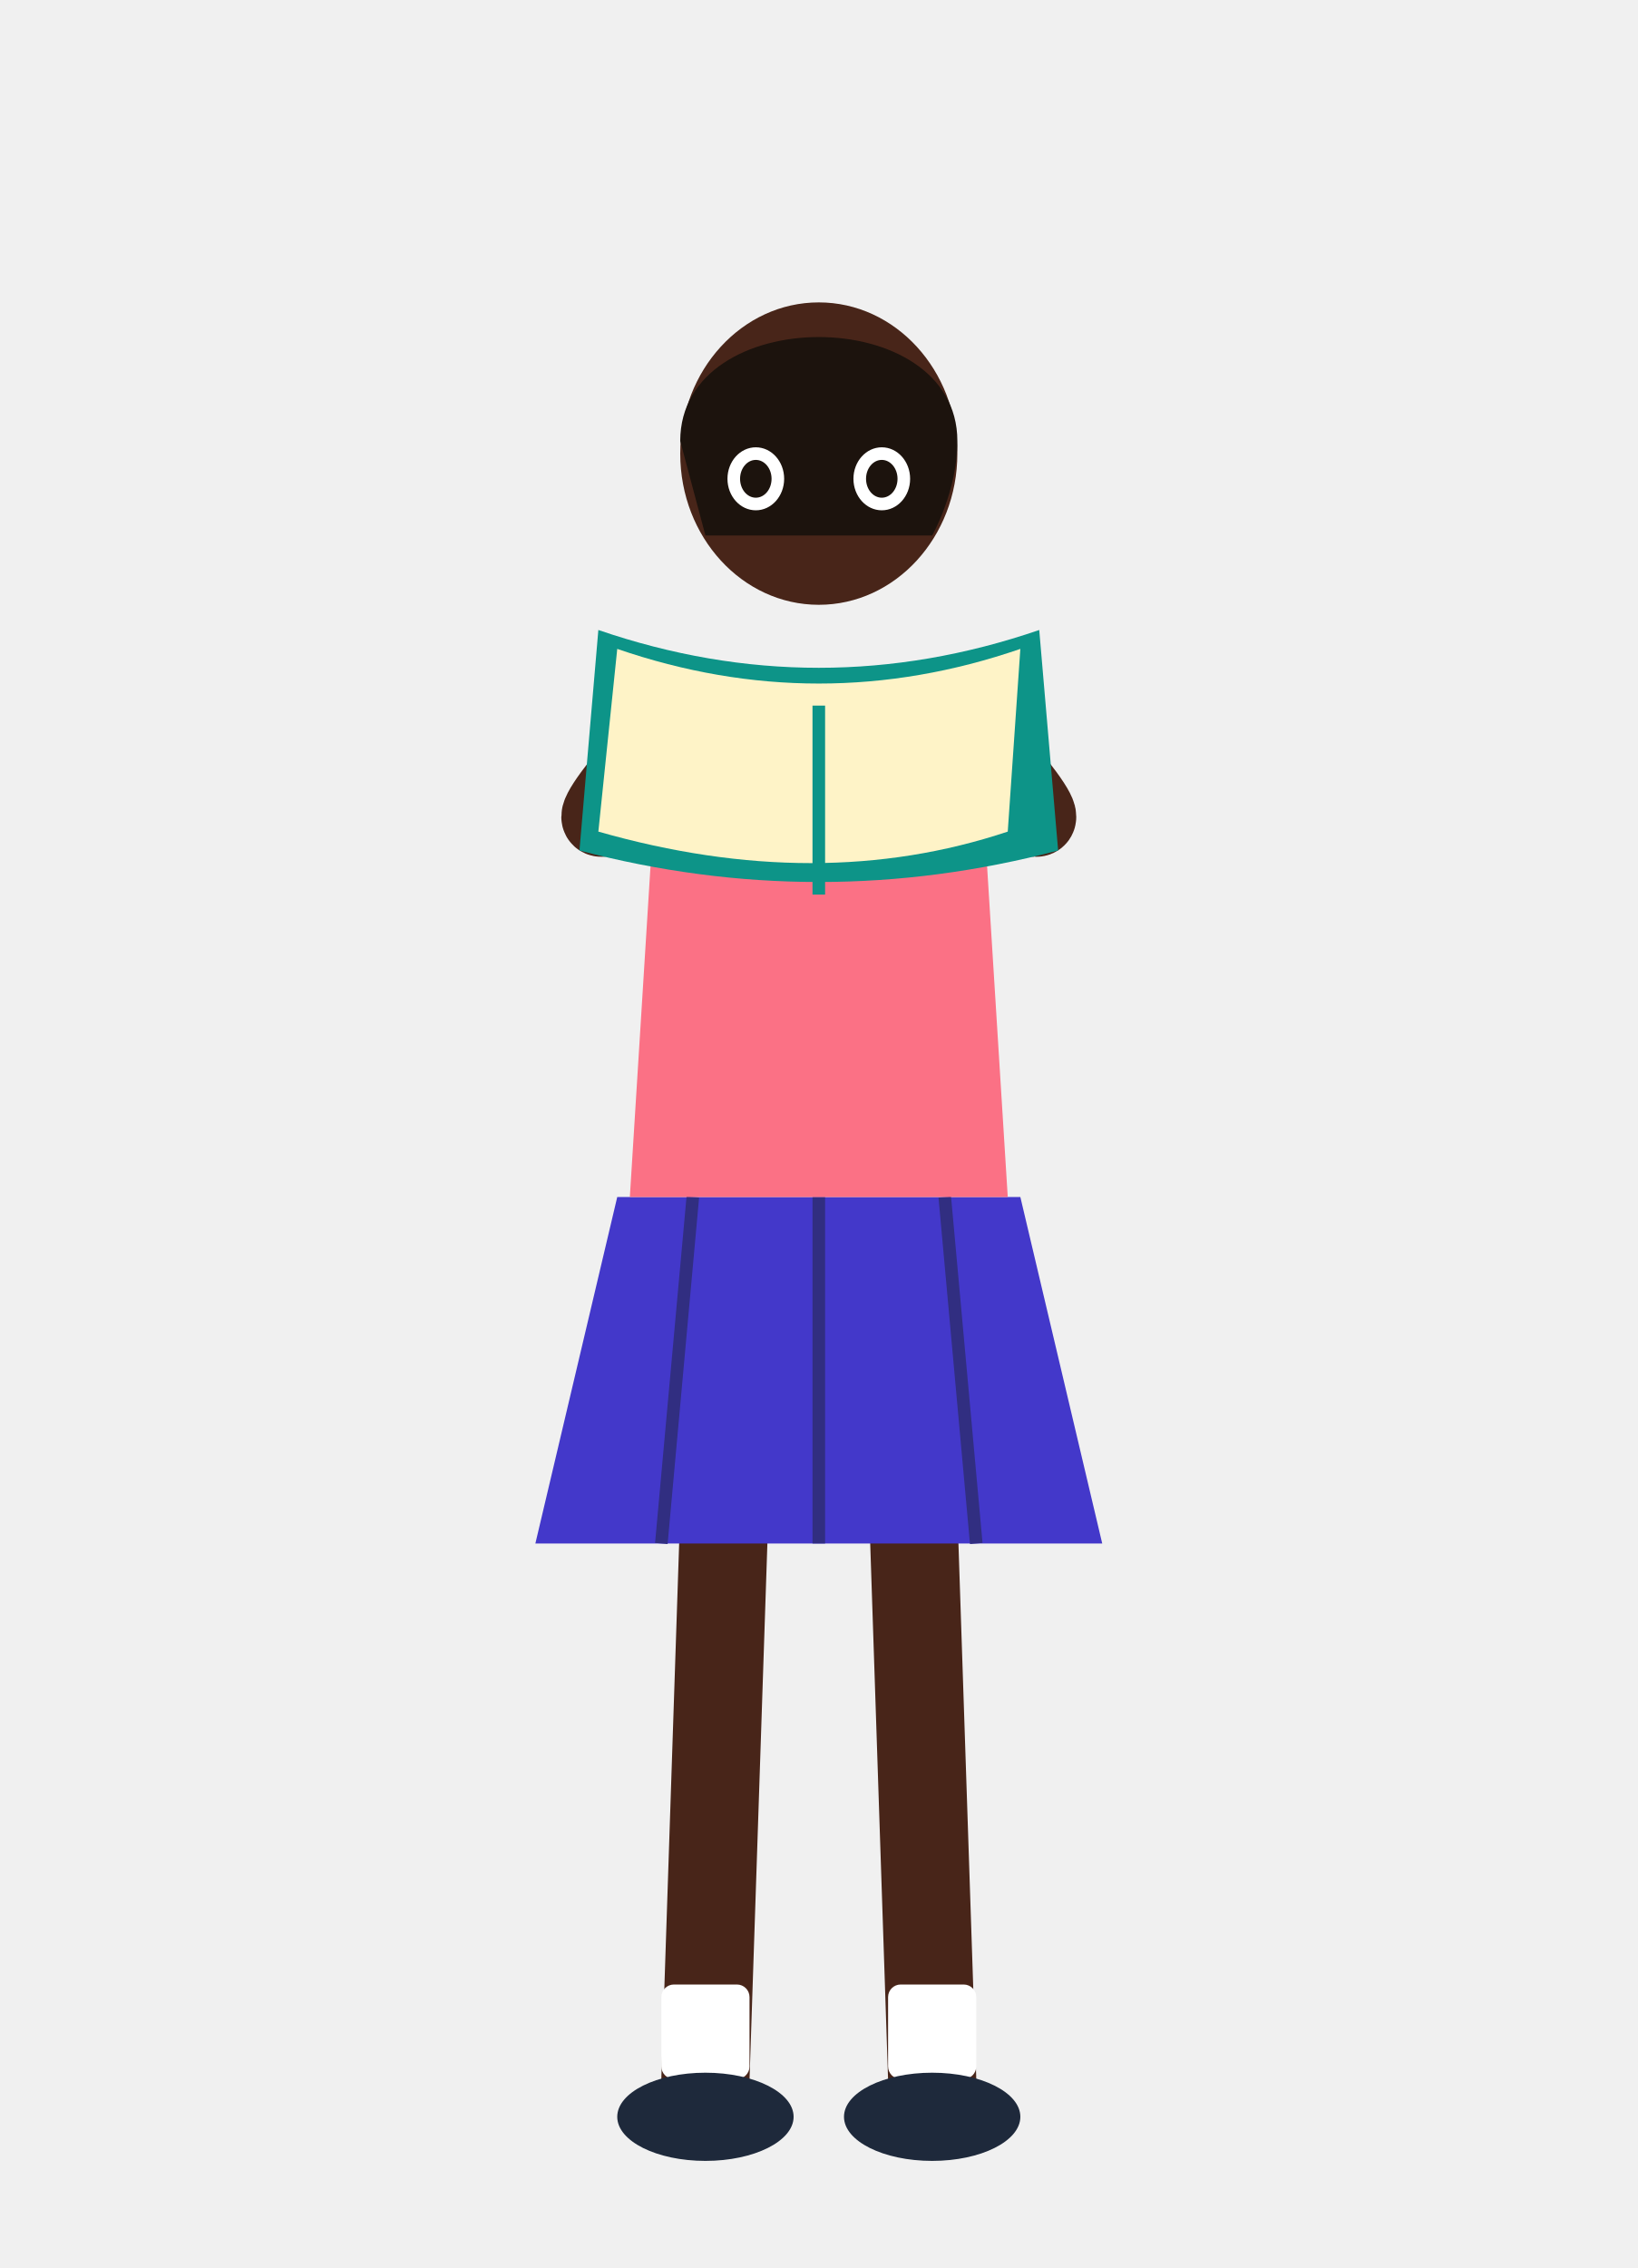
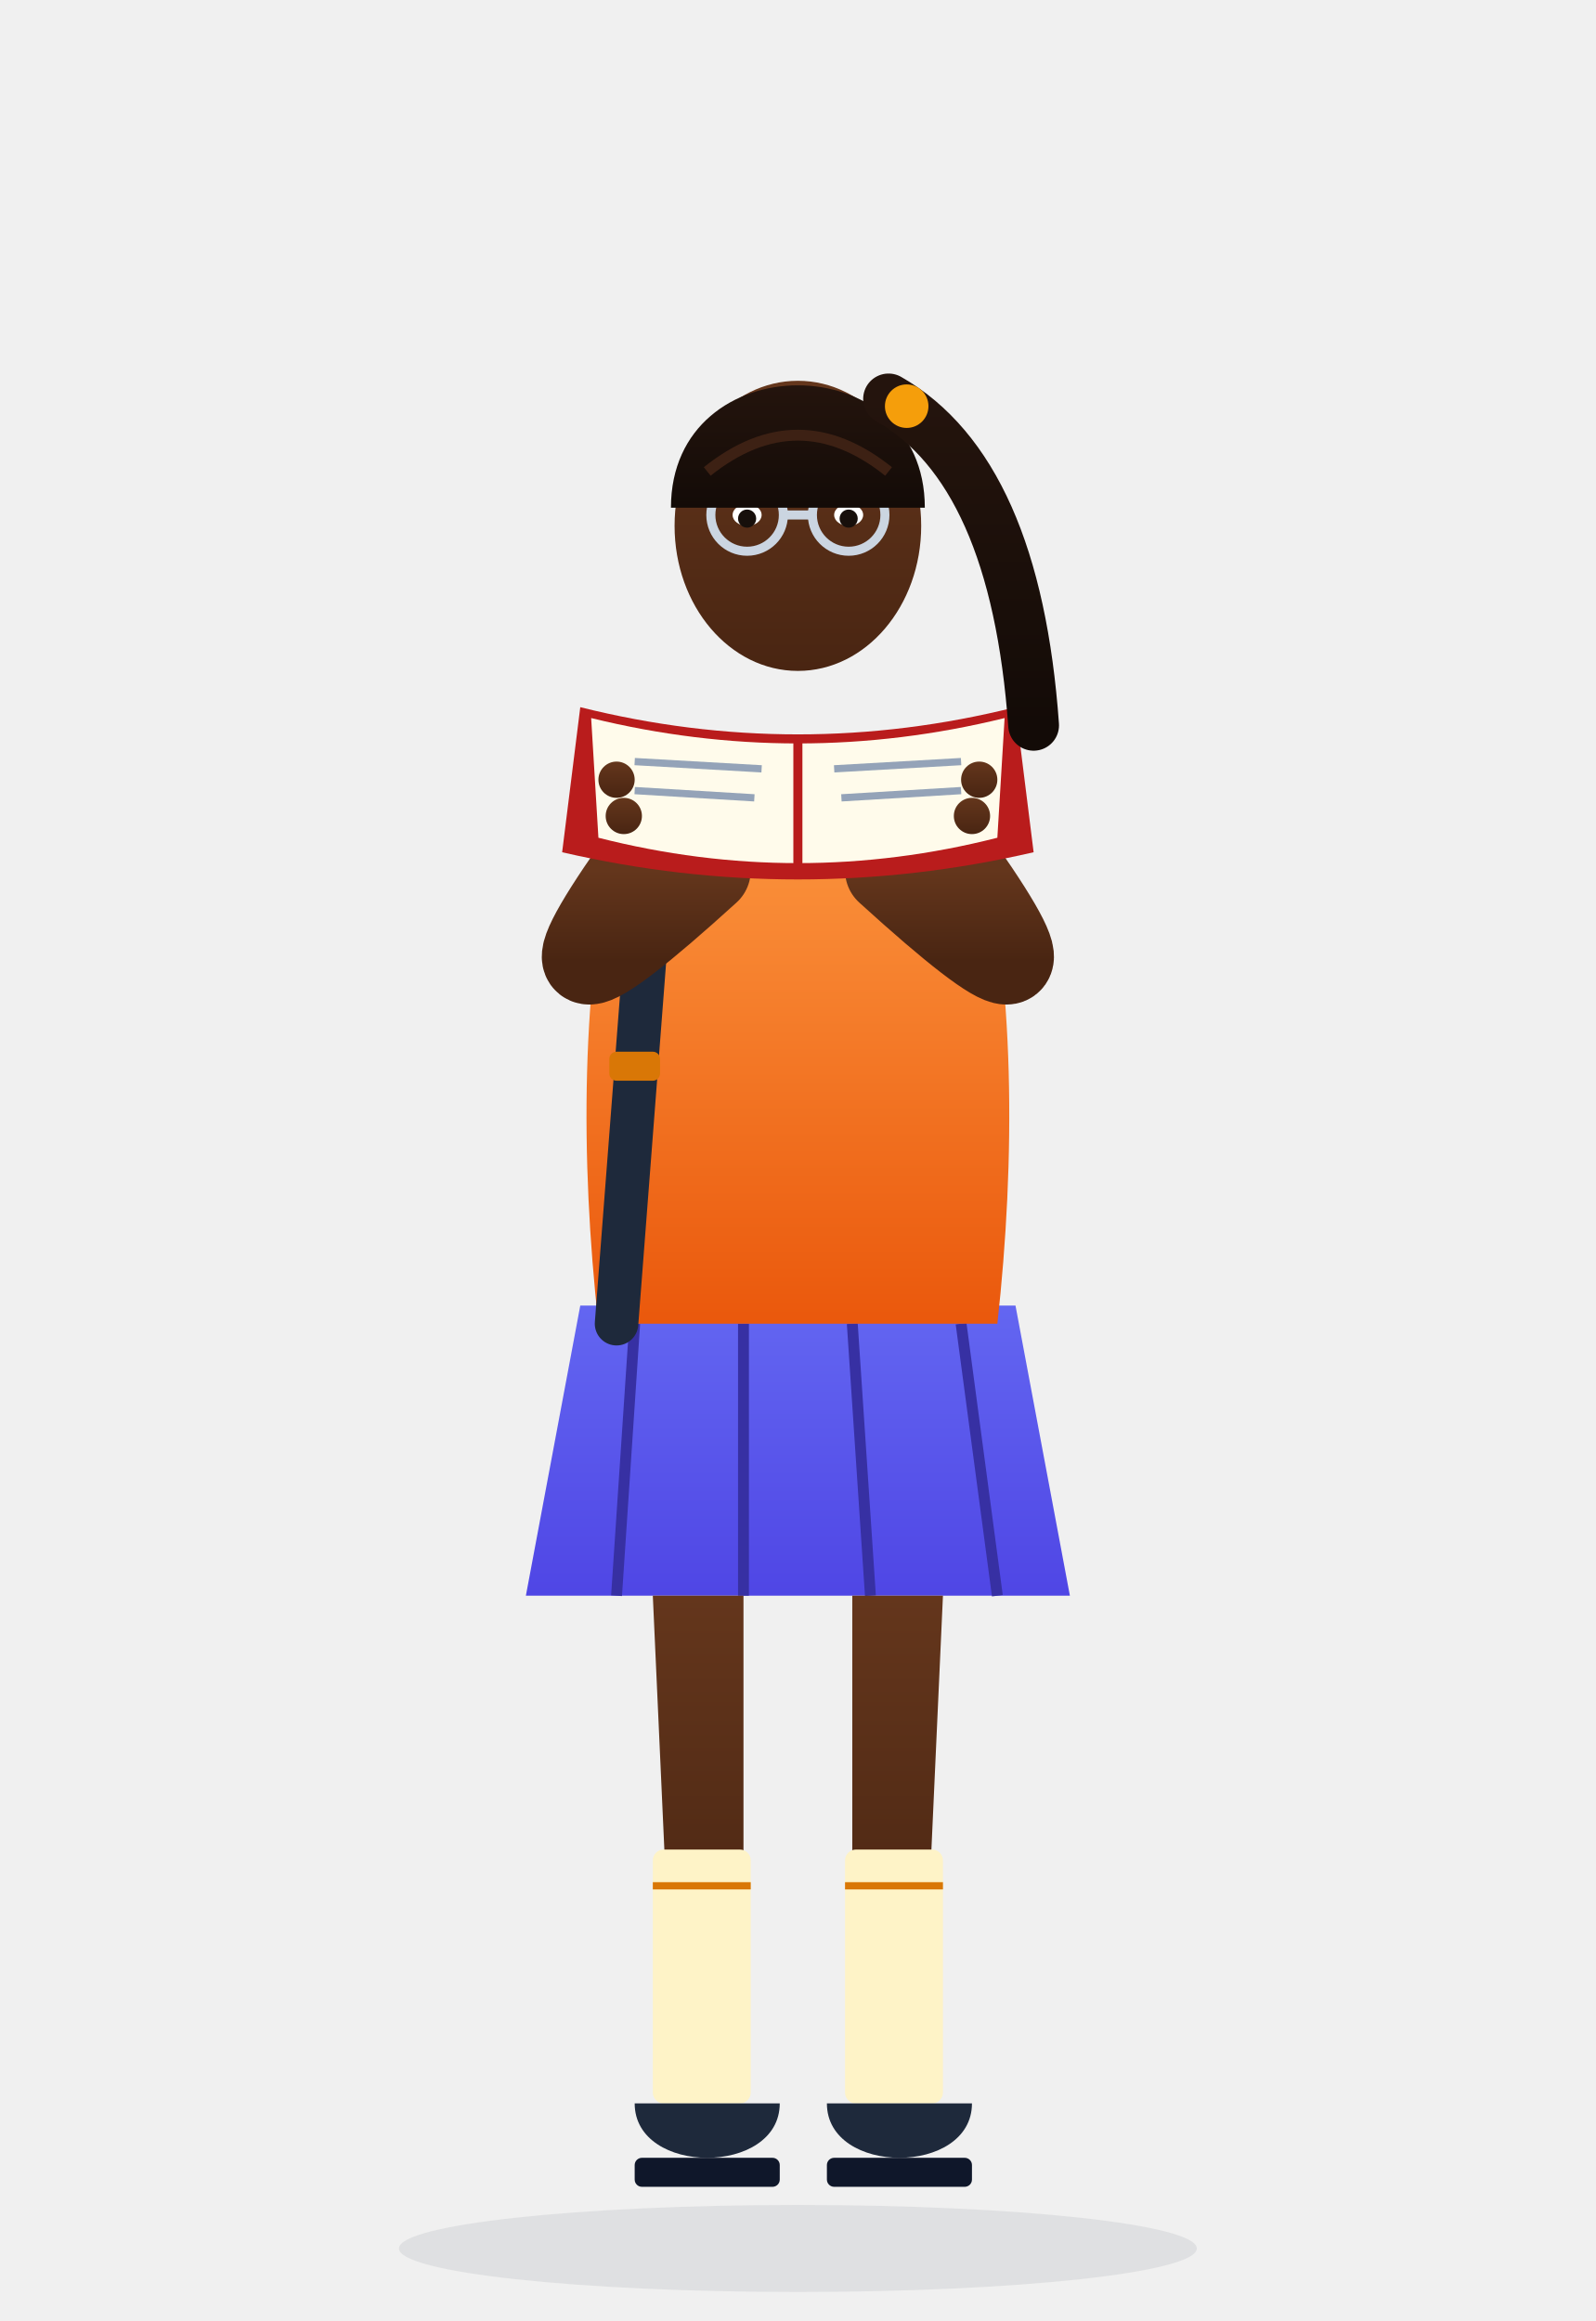
- <svg xmlns="http://www.w3.org/2000/svg" viewBox="0 0 260 360" fill="none">
-   <g class="character">
-     <line x1="115" y1="240" x2="112" y2="330" stroke="#482519" stroke-width="14" stroke-linecap="round" />
-     <line x1="145" y1="240" x2="148" y2="330" stroke="#482519" stroke-width="14" stroke-linecap="round" />
-     <rect x="105" y="315" width="14" height="15" rx="2" fill="#FFFFFF" />
-     <rect x="141" y="315" width="14" height="15" rx="2" fill="#FFFFFF" />
-     <ellipse cx="112" cy="336" rx="14" ry="7" fill="#1E293B" />
-     <ellipse cx="148" cy="336" rx="14" ry="7" fill="#1E293B" />
-     <path d="M98 190 L162 190 L175 245 L85 245 Z" fill="#4338CA" />
-     <line x1="110" y1="190" x2="105" y2="245" stroke="#312E81" stroke-width="2" />
-     <line x1="130" y1="190" x2="130" y2="245" stroke="#312E81" stroke-width="2" />
-     <line x1="150" y1="190" x2="155" y2="245" stroke="#312E81" stroke-width="2" />
-     <path d="M105 110 L155 110 L160 190 L100 190 Z" fill="#FB7185" />
-     <path d="M120 110 L130 130 L140 110" fill="#E11D48" />
-     <path d="M102 120 Q85 140 110 120" stroke="#482519" stroke-width="12" stroke-linecap="round" />
-     <path d="M158 120 Q175 140 150 120" stroke="#482519" stroke-width="12" stroke-linecap="round" />
-     <path d="M95 100 Q130 112 165 100 L168 135 Q130 145 92 135 Z" fill="#0D9488" />
-     <path d="M98 103 Q130 114 162 103 L160 132 Q130 142 95 132 Z" fill="#FEF3C7" />
-     <line x1="130" y1="112" x2="130" y2="142" stroke="#0D9488" stroke-width="2" />
-     <ellipse cx="130" cy="72" rx="22" ry="24" fill="#482519" />
-     <path d="M108 70 C108 48 152 48 152 70 C152 78 148 85 148 85 C148 85 112 85 112 85 Z" fill="#1C130D" />
-     <ellipse cx="120" cy="76" rx="4.5" ry="5" fill="#FFFFFF" />
-     <ellipse cx="120" cy="76" rx="2.5" ry="3" fill="#1C130D" />
-     <ellipse cx="140" cy="76" rx="4.5" ry="5" fill="#FFFFFF" />
-     <ellipse cx="140" cy="76" rx="2.5" ry="3" fill="#1C130D" />
-     <path d="M115 68 Q120 65 125 67" stroke="#1C130D" stroke-width="2" fill="none" />
-     <path d="M135 67 Q140 65 145 68" stroke="#1C130D" stroke-width="2" fill="none" />
+ <svg xmlns="http://www.w3.org/2000/svg" viewBox="0 0 440 640" width="440" height="640">
+   <defs>
+     <linearGradient id="skin-1" x1="0" y1="0" x2="0" y2="1">
+       <stop offset="0%" stop-color="#4E2B18" />
+       <stop offset="100%" stop-color="#361B0E" />
+     </linearGradient>
+     <linearGradient id="skin-2" x1="0" y1="0" x2="0" y2="1">
+       <stop offset="0%" stop-color="#5E351E" />
+       <stop offset="100%" stop-color="#422212" />
+     </linearGradient>
+     <linearGradient id="skin-3" x1="0" y1="0" x2="0" y2="1">
+       <stop offset="0%" stop-color="#703E22" />
+       <stop offset="100%" stop-color="#522B15" />
+     </linearGradient>
+     <linearGradient id="skin-4" x1="0" y1="0" x2="0" y2="1">
+       <stop offset="0%" stop-color="#402012" />
+       <stop offset="100%" stop-color="#2C1409" />
+     </linearGradient>
+     <linearGradient id="skin-5" x1="0" y1="0" x2="0" y2="1">
+       <stop offset="0%" stop-color="#64361C" />
+       <stop offset="100%" stop-color="#492512" />
+     </linearGradient>
+     <linearGradient id="skin-6" x1="0" y1="0" x2="0" y2="1">
+       <stop offset="0%" stop-color="#552C16" />
+       <stop offset="100%" stop-color="#3B1C0E" />
+     </linearGradient>
+     <linearGradient id="skin-7" x1="0" y1="0" x2="0" y2="1">
+       <stop offset="0%" stop-color="#7B4527" />
+       <stop offset="100%" stop-color="#5C3018" />
+     </linearGradient>
+     <linearGradient id="grad-amber" x1="0" y1="0" x2="0" y2="1">
+       <stop offset="0%" stop-color="#F59E0B" />
+       <stop offset="100%" stop-color="#D97706" />
+     </linearGradient>
+     <linearGradient id="grad-teal" x1="0" y1="0" x2="0" y2="1">
+       <stop offset="0%" stop-color="#0D9488" />
+       <stop offset="100%" stop-color="#0F766E" />
+     </linearGradient>
+     <linearGradient id="grad-coral" x1="0" y1="0" x2="0" y2="1">
+       <stop offset="0%" stop-color="#F43F5E" />
+       <stop offset="100%" stop-color="#E11D48" />
+     </linearGradient>
+     <linearGradient id="grad-indigo" x1="0" y1="0" x2="0" y2="1">
+       <stop offset="0%" stop-color="#6366F1" />
+       <stop offset="100%" stop-color="#4F46E5" />
+     </linearGradient>
+     <linearGradient id="grad-emerald" x1="0" y1="0" x2="0" y2="1">
+       <stop offset="0%" stop-color="#10B981" />
+       <stop offset="100%" stop-color="#059669" />
+     </linearGradient>
+     <linearGradient id="grad-purple" x1="0" y1="0" x2="0" y2="1">
+       <stop offset="0%" stop-color="#8B5CF6" />
+       <stop offset="100%" stop-color="#7C3AED" />
+     </linearGradient>
+     <linearGradient id="grad-blue" x1="0" y1="0" x2="0" y2="1">
+       <stop offset="0%" stop-color="#3B82F6" />
+       <stop offset="100%" stop-color="#1D4ED8" />
+     </linearGradient>
+     <linearGradient id="grad-orange" x1="0" y1="0" x2="0" y2="1">
+       <stop offset="0%" stop-color="#FB923C" />
+       <stop offset="100%" stop-color="#EA580C" />
+     </linearGradient>
+     <linearGradient id="grad-slate" x1="0" y1="0" x2="0" y2="1">
+       <stop offset="0%" stop-color="#475569" />
+       <stop offset="100%" stop-color="#1E293B" />
+     </linearGradient>
+     <linearGradient id="hair-dark" x1="0" y1="0" x2="0" y2="1">
+       <stop offset="0%" stop-color="#24140D" />
+       <stop offset="100%" stop-color="#130B07" />
+     </linearGradient>
+   </defs>
+   <g id="student-5-figure">
+     <ellipse cx="220" cy="620" rx="110" ry="12" fill="#1E293B" opacity="0.08" />
+     <g id="standing-legs">
+       <path d="M 160 360 L 280 360 L 295 440 L 145 440 Z" fill="url(#grad-indigo)" />
+       <line x1="175" y1="365" x2="170" y2="440" stroke="#3730A3" stroke-width="3" />
+       <line x1="205" y1="365" x2="205" y2="440" stroke="#3730A3" stroke-width="3" />
+       <line x1="235" y1="365" x2="240" y2="440" stroke="#3730A3" stroke-width="3" />
+       <line x1="265" y1="365" x2="275" y2="440" stroke="#3730A3" stroke-width="3" />
+       <path d="M 180 440 L 185 550 L 205 550 L 205 440 Z" fill="url(#skin-5)" />
+       <path d="M 235 440 L 235 550 L 255 550 L 260 440 Z" fill="url(#skin-5)" />
+       <rect x="180" y="510" width="27" height="70" rx="3" fill="#FEF3C7" />
+       <line x1="180" y1="520" x2="207" y2="520" stroke="#D97706" stroke-width="2" />
+       <rect x="233" y="510" width="27" height="70" rx="3" fill="#FEF3C7" />
+       <line x1="233" y1="520" x2="260" y2="520" stroke="#D97706" stroke-width="2" />
+       <path d="M 175 580 C 175 600 215 600 215 580 Z" fill="#1E293B" />
+       <rect x="175" y="595" width="40" height="8" rx="2" fill="#0F172A" />
+       <path d="M 228 580 C 228 600 268 600 268 580 Z" fill="#1E293B" />
+       <rect x="228" y="595" width="40" height="8" rx="2" fill="#0F172A" />
+     </g>
+     <path d="M 170 230 C 160 270 160 320 165 365 L 275 365 C 280 320 280 270 270 230 Z" fill="url(#grad-orange)" />
+     <path d="M 180 235 Q 175 300 170 365" stroke="#1E293B" stroke-width="12" fill="none" stroke-linecap="round" />
+     <rect x="168" y="290" width="14" height="8" rx="2" fill="#D97706" />
+     <path d="M 175 240 Q 140 290 195 240" stroke="url(#skin-5)" stroke-width="24" stroke-linecap="round" fill="none" />
+     <path d="M 265 240 Q 300 290 245 240" stroke="url(#skin-5)" stroke-width="24" stroke-linecap="round" fill="none" />
+     <g transform="translate(160, 160)">
+       <path d="M 0 35 Q 60 50 120 35 L 125 75 Q 60 90 -5 75 Z" fill="#B91C1C" />
+       <path d="M 3 38 Q 60 52 117 38 L 115 71 Q 60 85 5 71 Z" fill="#FFFBEB" />
+       <line x1="60" y1="44" x2="60" y2="80" stroke="#B91C1C" stroke-width="2.5" />
+       <line x1="15" y1="50" x2="50" y2="52" stroke="#94A3B8" stroke-width="2" />
+       <line x1="15" y1="58" x2="48" y2="60" stroke="#94A3B8" stroke-width="2" />
+       <line x1="70" y1="52" x2="105" y2="50" stroke="#94A3B8" stroke-width="2" />
+       <line x1="72" y1="60" x2="105" y2="58" stroke="#94A3B8" stroke-width="2" />
+       <circle cx="10" cy="55" r="5" fill="url(#skin-5)" />
+       <circle cx="12" cy="65" r="5" fill="url(#skin-5)" />
+       <circle cx="110" cy="55" r="5" fill="url(#skin-5)" />
+       <circle cx="108" cy="65" r="5" fill="url(#skin-5)" />
+     </g>
+     <ellipse cx="220" cy="145" rx="34" ry="40" fill="url(#skin-5)" />
+     <circle cx="206" cy="142" r="10" fill="none" stroke="#CBD5E1" stroke-width="2.5" />
+     <circle cx="234" cy="142" r="10" fill="none" stroke="#CBD5E1" stroke-width="2.5" />
+     <line x1="216" y1="142" x2="224" y2="142" stroke="#CBD5E1" stroke-width="2.5" />
+     <ellipse cx="206" cy="142" rx="4" ry="3" fill="#FFFFFF" />
+     <circle cx="206" cy="143" r="2.5" fill="#170F0B" />
+     <ellipse cx="234" cy="142" rx="4" ry="3" fill="#FFFFFF" />
+     <circle cx="234" cy="143" r="2.5" fill="#170F0B" />
+     <path d="M 198 132 Q 206 128 214 132" stroke="#170F0B" stroke-width="3" fill="none" />
+     <path d="M 226 132 Q 234 128 242 132" stroke="#170F0B" stroke-width="3" fill="none" />
+     <path d="M 185 140 C 185 95 255 95 255 140 Z" fill="url(#hair-dark)" />
+     <path d="M 195 130 Q 220 110 245 130" stroke="#3D2114" stroke-width="3" fill="none" />
+     <path d="M 245 110 Q 280 130 285 200" stroke="url(#hair-dark)" stroke-width="14" stroke-linecap="round" fill="none" />
+     <circle cx="250" cy="112" r="6" fill="#F59E0B" />
  </g>
</svg>
